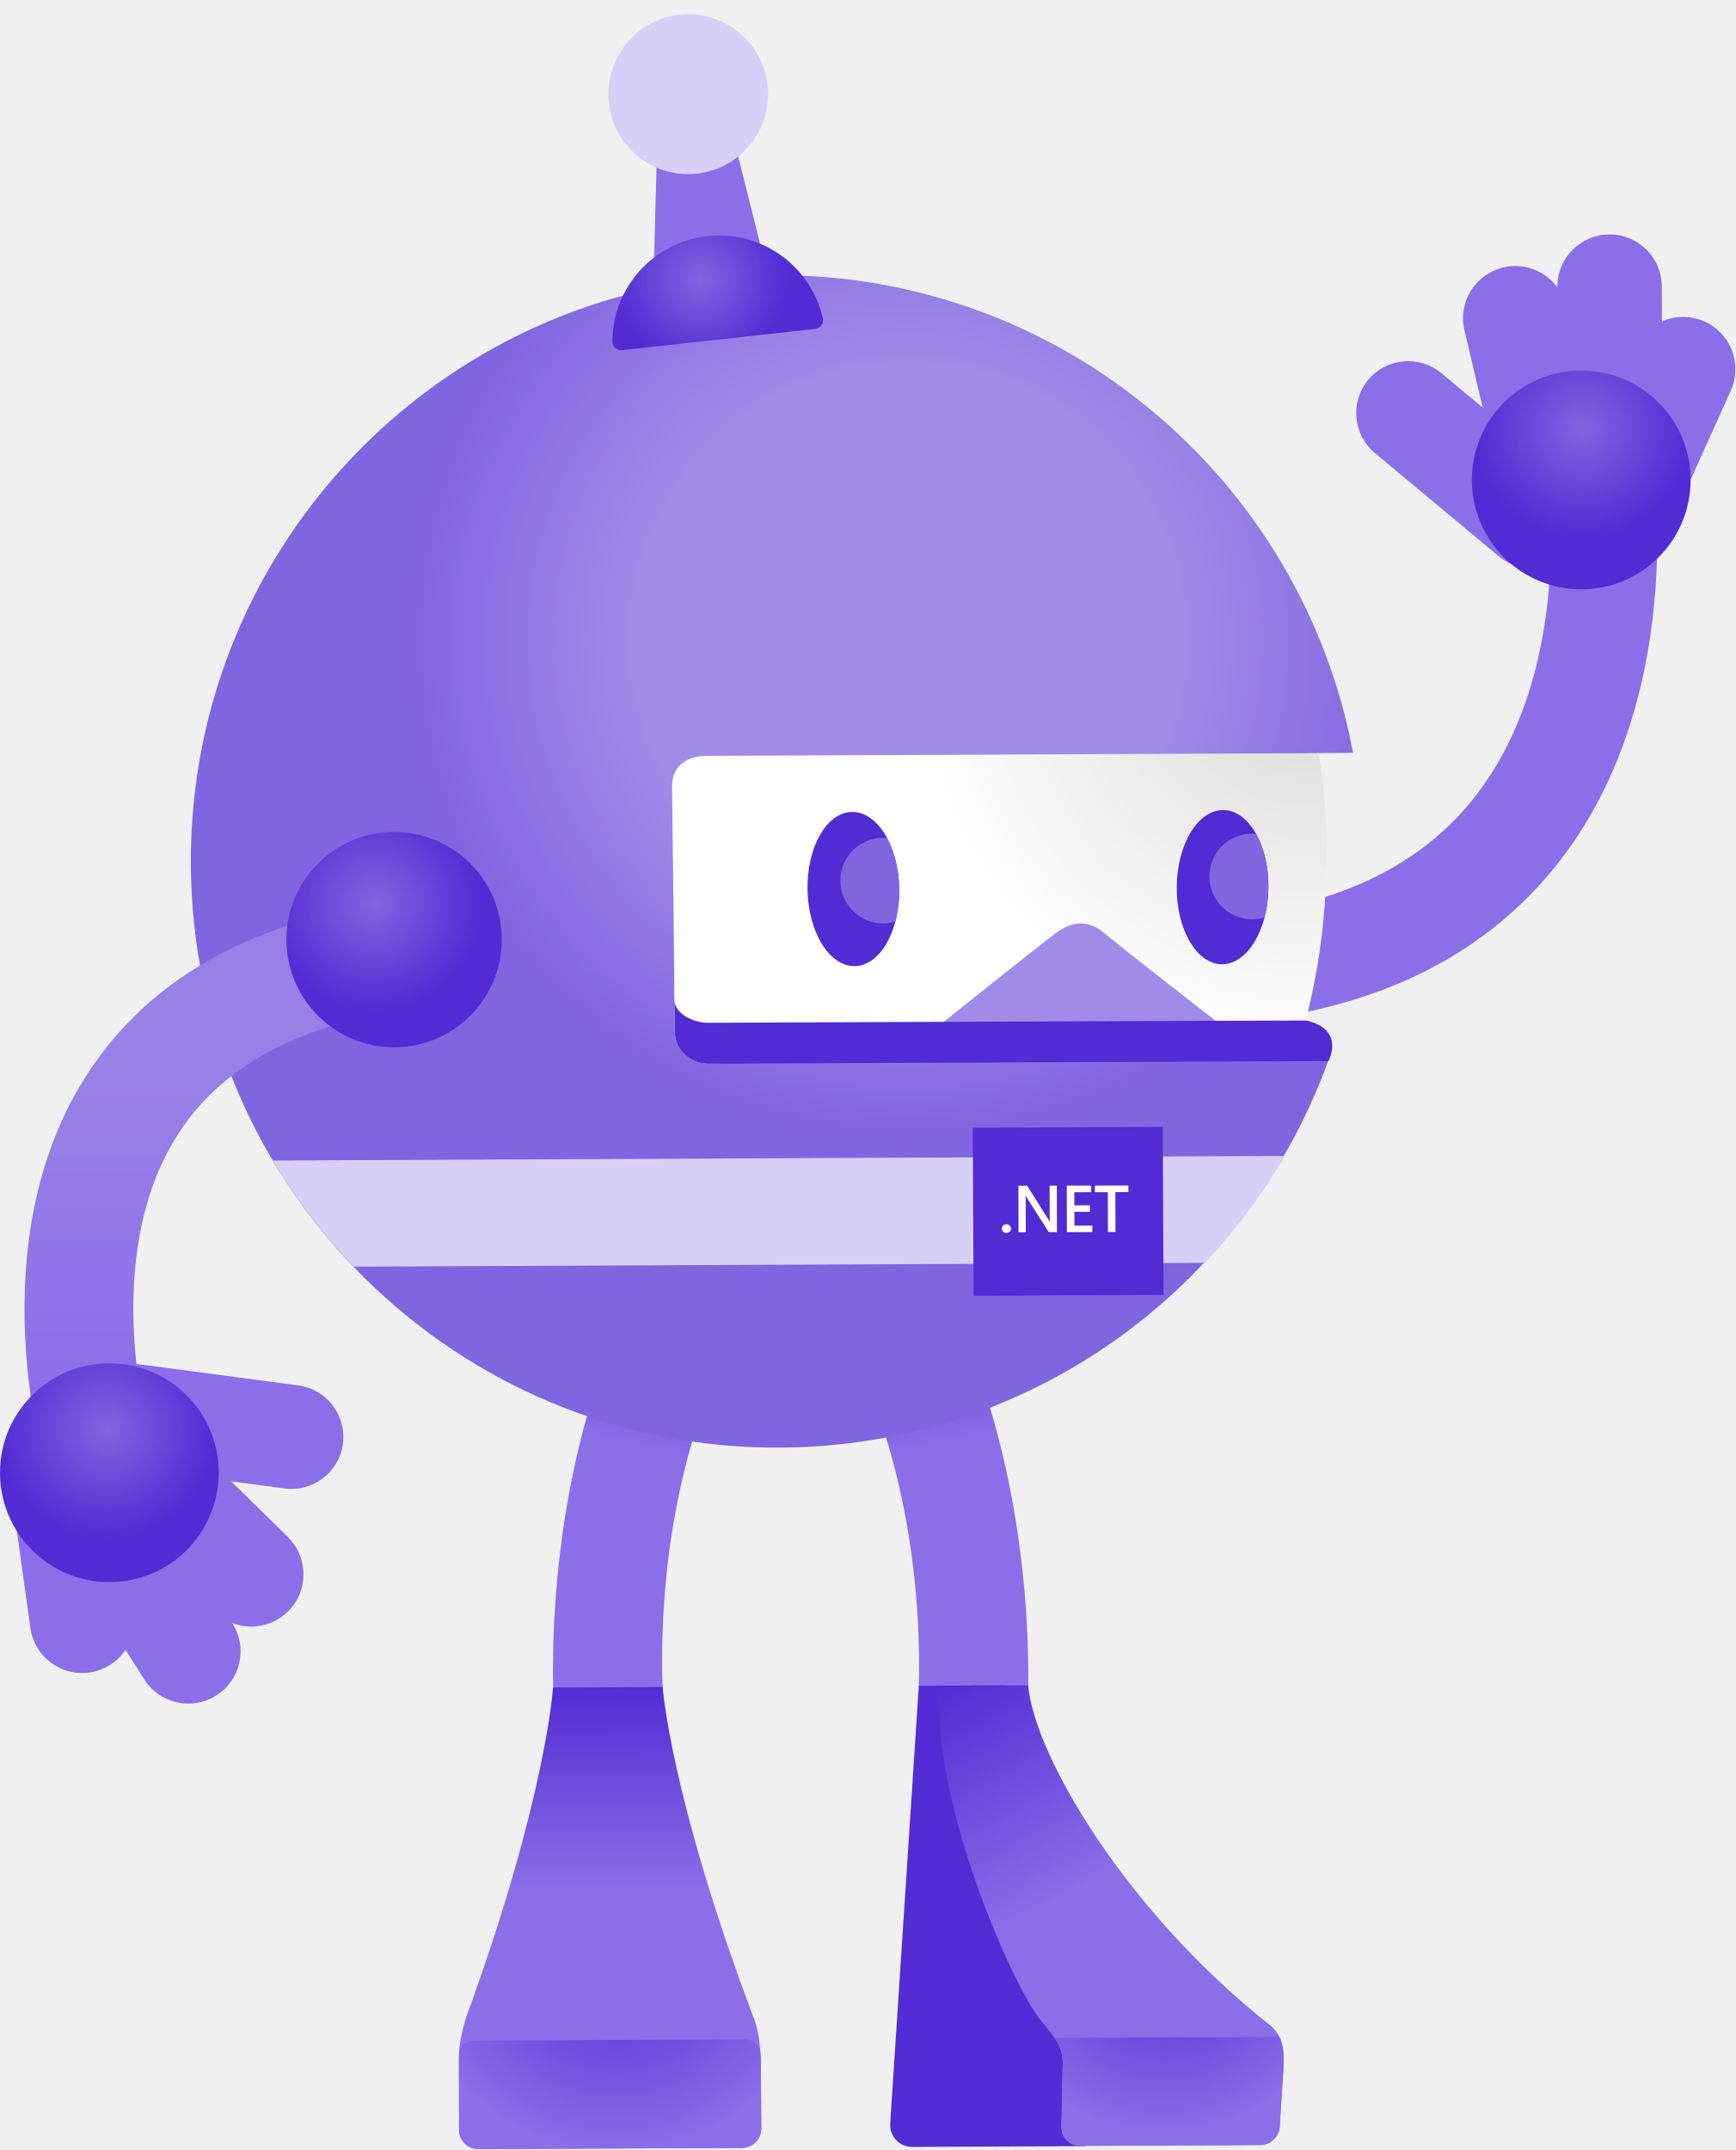
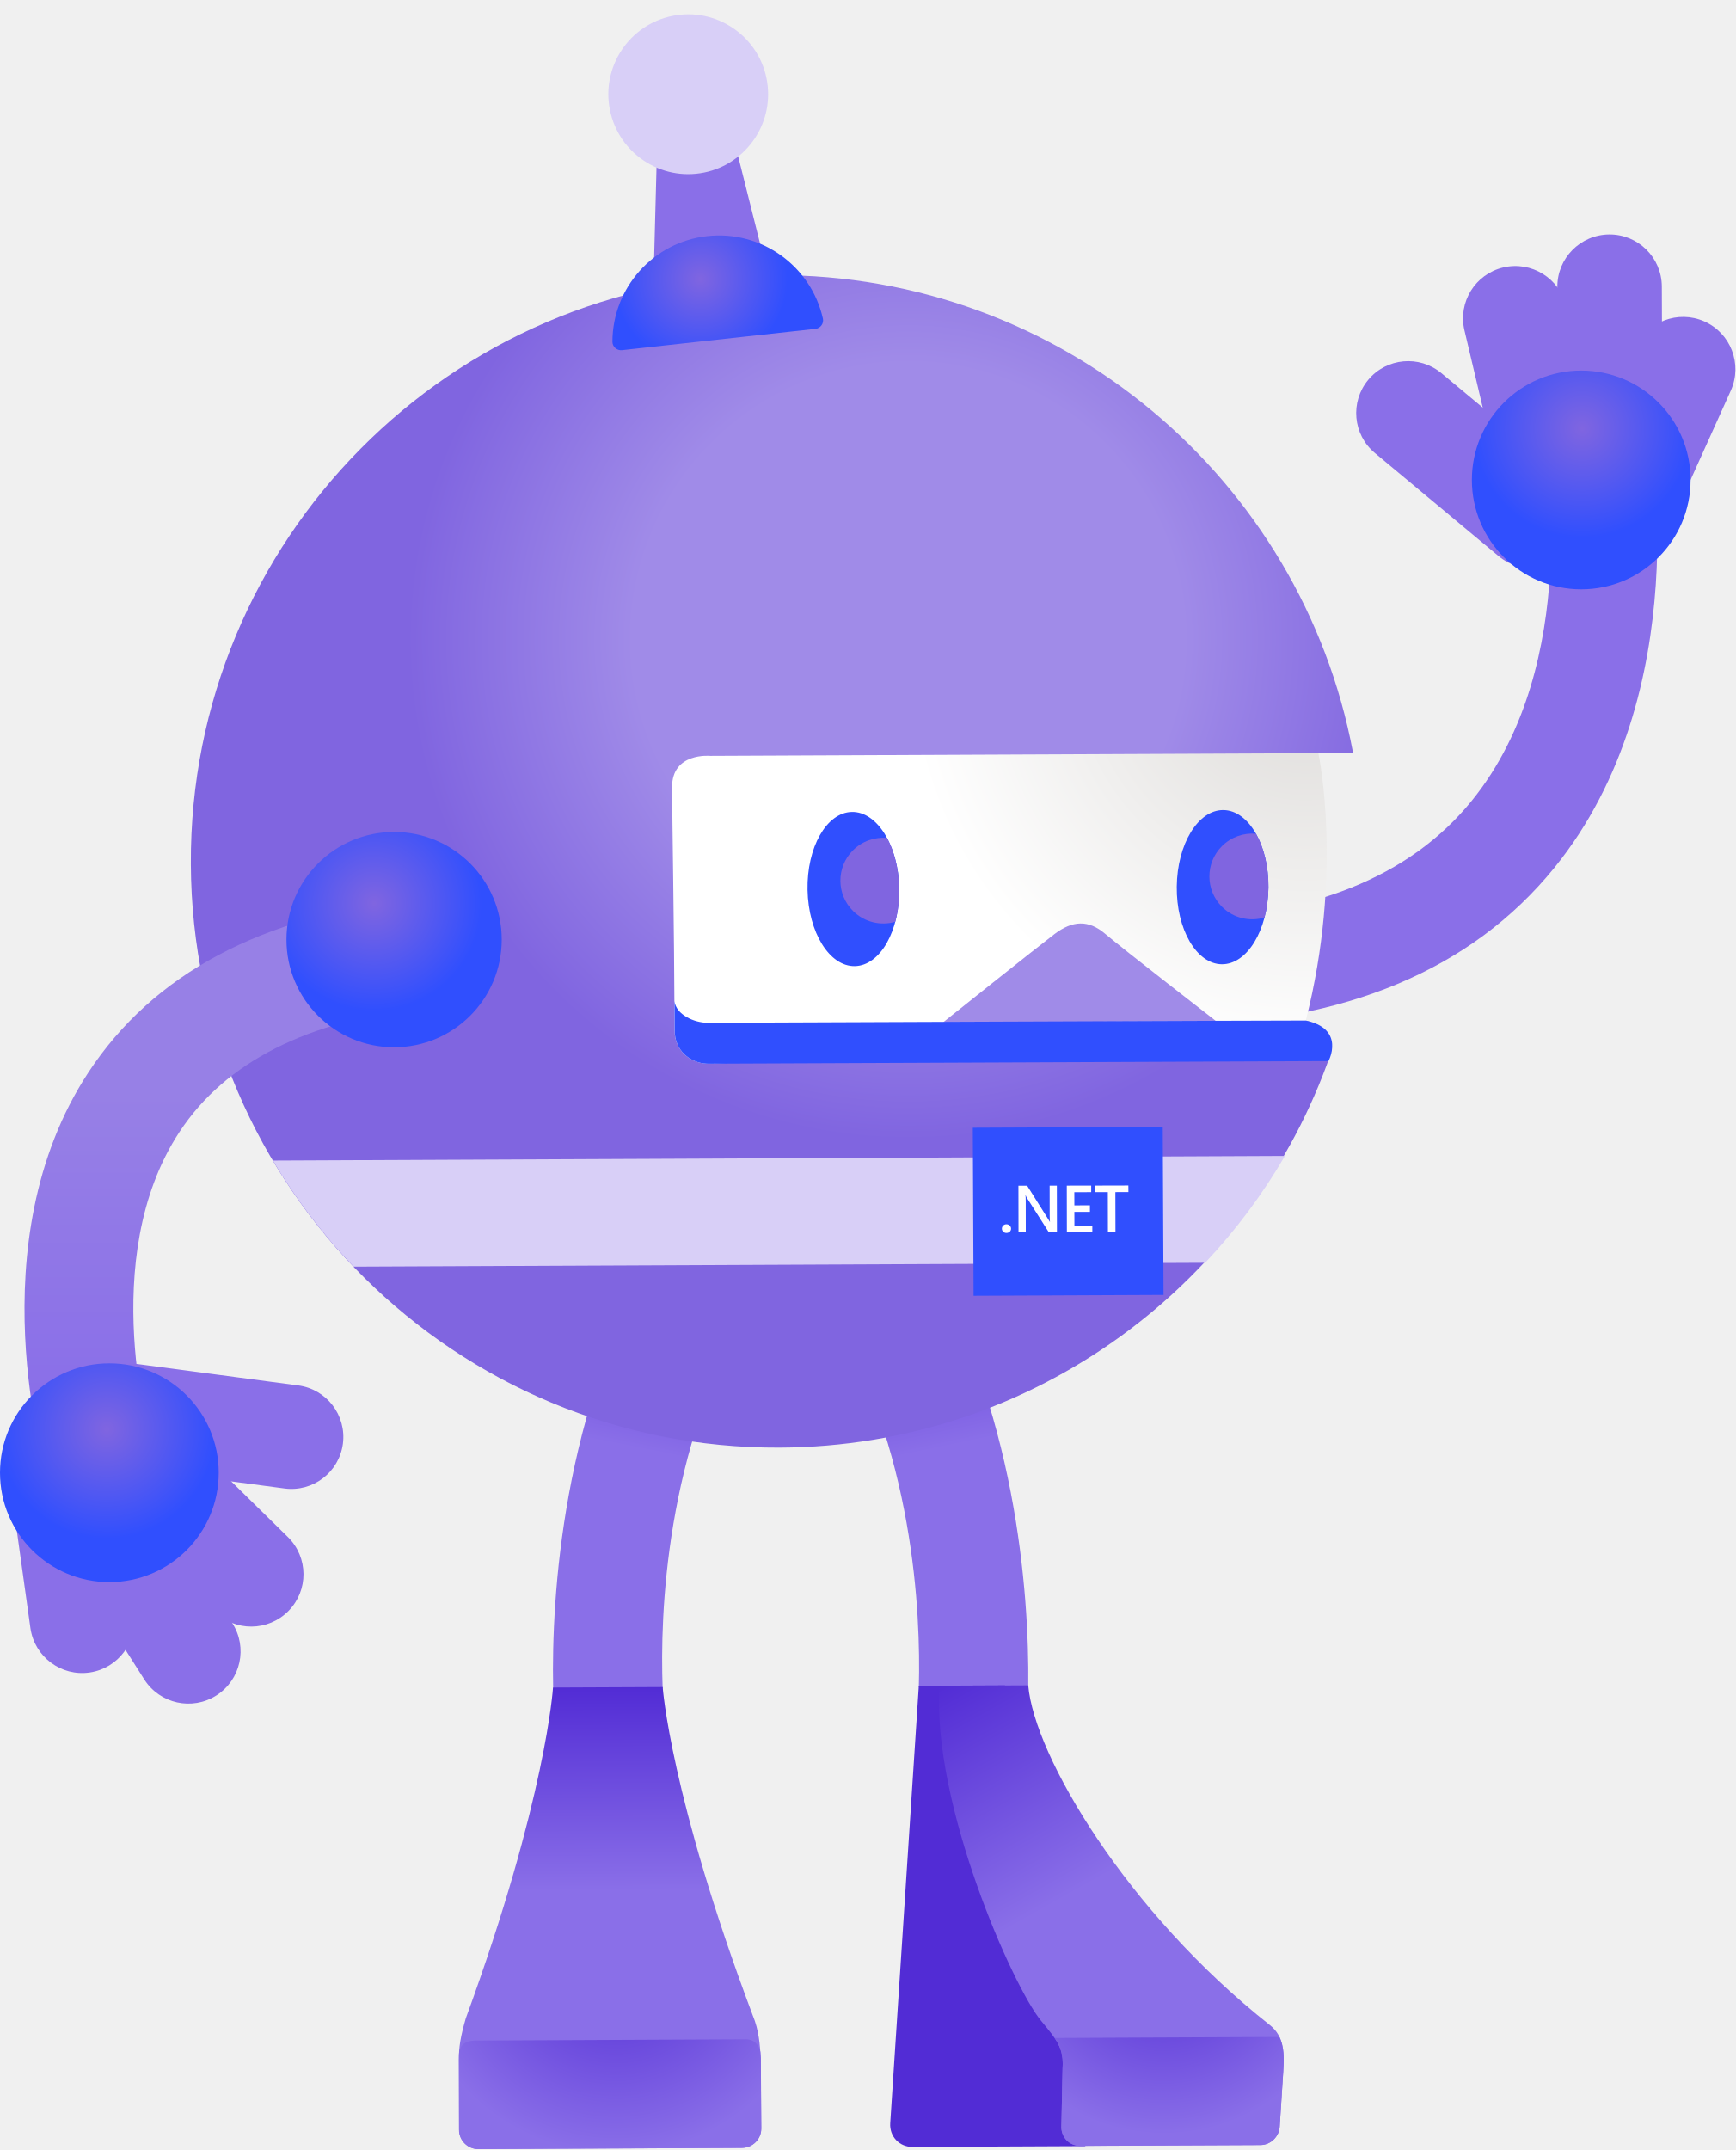
<svg xmlns="http://www.w3.org/2000/svg" width="419" height="519" viewBox="0 0 419 519" fill="none">
  <path d="M284.432 247.568L284.004 221.881C316.359 221.335 340.356 211.735 355.308 193.336C382.408 159.996 372.893 108.183 372.786 107.659L398.013 102.831C398.505 105.432 409.797 167.017 375.237 209.53C355.276 234.093 324.719 246.894 284.432 247.568Z" fill="#8A6FE8" />
  <path d="M331.954 109.36L361.826 134.245C367.145 138.676 375.055 137.959 379.497 132.639C383.928 127.32 383.211 119.41 377.891 114.969L348.019 90.084C342.7 85.653 334.79 86.37 330.348 91.69C325.917 97.02 326.634 104.929 331.954 109.36Z" fill="#8A6FE8" />
  <path d="M407.175 118.062L417.92 94.226C420.735 87.858 417.856 80.409 411.488 77.583C405.12 74.768 397.67 77.647 394.845 84.016L383.831 108.461L407.175 118.062Z" fill="#8A6FE8" />
  <path d="M401.363 105.175L401.234 69.117C401.181 62.149 395.498 56.541 388.53 56.594C381.562 56.648 375.954 62.331 376.007 69.299L376.018 96.11L401.363 105.175Z" fill="#8A6FE8" />
  <path d="M386.453 109.071L378.137 73.955C376.543 67.169 369.757 62.963 362.971 64.558C356.185 66.152 351.979 72.938 353.574 79.724L362.04 115.482L386.453 109.071Z" fill="#8A6FE8" />
  <path d="M381.776 142.261C396.359 142.261 408.181 130.44 408.181 115.857C408.181 101.274 396.359 89.453 381.776 89.453C367.194 89.453 355.372 101.274 355.372 115.857C355.372 130.44 367.194 142.261 381.776 142.261Z" fill="url(#paint0_radial)" />
  <path d="M248.267 406.979C248.513 384.727 245.345 339.561 222.376 301.736L199.922 315.372C220.76 349.675 222.323 389.715 221.841 407.182C221.798 408.627 235.263 409.933 248.267 406.979Z" fill="url(#paint1_linear)" />
  <path d="M221.841 406.936L242.637 406.84L262.052 518.065L220.311 518.258C217.132 518.269 214.724 515.711 214.938 512.532L221.841 406.936Z" fill="#522CD5" />
  <path d="M306.566 488.814C310.173 491.661 310.109 495.782 309.831 500.127L308.964 513.452C308.803 515.839 306.727 517.798 304.34 517.809L260.832 518.012C258.125 518.023 256.08 515.839 256.262 513.142L256.551 499.335C256.883 494.315 255.192 492.474 251.307 487.744C244.649 479.663 224.967 435.62 226.84 406.925L248.256 406.829C249.691 423.858 272.167 461.682 306.566 488.814Z" fill="url(#paint2_linear)" />
  <path d="M309.82 500.127C310.023 497.088 310.077 494.176 308.889 491.715L254.635 491.961C256.134 494.166 256.765 496.092 256.562 499.314L256.273 513.121C256.091 515.828 258.146 518.012 260.843 517.99L304.34 517.798C306.727 517.787 308.803 515.828 308.964 513.442L309.82 500.127Z" fill="url(#paint3_radial)" />
  <path d="M133.552 407.471C133.103 385.22 135.864 340.021 158.49 301.993L181.073 315.425C160.545 349.921 159.346 389.972 159.989 407.428C160.042 408.884 146.578 410.318 133.552 407.471Z" fill="url(#paint4_linear)" />
  <path d="M110.798 497.152C110.765 494.187 111.204 491.575 112.457 487.23C131.882 434.132 133.52 407.364 133.52 407.364L159.999 407.246C159.999 407.246 161.819 433.512 181.716 486.427C183.289 490.195 183.471 493.641 183.674 496.831L183.792 513.816C183.803 516.374 181.716 518.483 179.158 518.494L177.873 518.504L116.781 518.782L115.496 518.793C112.927 518.804 110.83 516.728 110.819 514.159L110.798 497.152Z" fill="url(#paint5_linear)" />
  <path d="M110.798 497.152C110.798 496.67 110.808 496.199 110.83 495.739C110.969 494.262 111.643 492.603 114.875 492.582L180.207 492.282C182.561 492.367 183.343 494.176 183.589 495.311C183.621 495.814 183.664 496.328 183.696 496.82L183.813 513.806C183.824 515.411 183.011 516.824 181.769 517.669C181.031 518.172 180.132 518.472 179.179 518.483L177.895 518.494L116.802 518.772L115.528 518.782C114.244 518.793 113.077 518.269 112.232 517.434C111.386 516.599 110.862 515.432 110.851 514.148L110.798 497.152Z" fill="url(#paint6_radial)" />
  <path d="M314.979 246.348C324.162 210.407 318.008 181.777 318.008 181.777L326.452 181.734L326.656 181.574C314.262 115.75 256.326 66.099 186.949 66.42C108.796 66.773 45.723 130.424 46.077 208.577C46.43 286.731 110.08 349.803 188.234 349.45C249.905 349.172 302.178 309.474 321.304 254.343C321.872 251.999 321.797 247.804 314.979 246.348Z" fill="url(#paint7_radial)" />
  <path d="M310.237 279.035L65.877 280.148C71.4 289.428 77.95 298.012 85.367 305.761L290.972 304.829C298.336 297.005 304.8 288.368 310.237 279.035Z" fill="#D8CFF7" />
-   <path d="M235.062 312.794L280.924 312.585L280.74 272.021L234.877 272.23L235.062 312.794Z" fill="#512BD4" />
+   <path d="M235.062 312.794L280.924 312.585L280.74 272.021L234.877 272.23L235.062 312.794Z" fill="#304ffe" />
  <path d="M243.001 297.626C242.691 297.626 242.434 297.53 242.22 297.327C242.006 297.123 241.899 296.866 241.899 296.588C241.899 296.299 242.006 296.042 242.22 295.839C242.434 295.625 242.691 295.528 243.001 295.528C243.312 295.528 243.568 295.635 243.782 295.839C243.996 296.042 244.114 296.299 244.114 296.588C244.114 296.877 244.007 297.123 243.793 297.327C243.568 297.519 243.312 297.626 243.001 297.626Z" fill="white" />
  <path d="M255.192 297.434H253.212L247.967 289.203C247.839 289 247.721 288.775 247.636 288.55H247.593C247.636 288.786 247.657 289.299 247.657 290.091L247.668 297.444H245.912L245.891 286.228H247.999L253.062 294.265C253.276 294.597 253.415 294.833 253.479 294.95H253.511C253.458 294.651 253.437 294.148 253.437 293.441L253.426 286.217H255.17L255.192 297.434Z" fill="white" />
  <path d="M263.733 297.412L257.589 297.423L257.568 286.206L263.465 286.195V287.779L259.387 287.79L259.398 290.969L263.155 290.958V292.532L259.398 292.542L259.409 295.86L263.733 295.85V297.412Z" fill="white" />
  <path d="M272.445 287.758L269.298 287.769L269.32 297.401H267.5L267.479 287.769L264.343 287.779V286.195L272.434 286.174L272.445 287.758Z" fill="white" />
  <path d="M315.279 246.337C324.355 210.836 318.457 182.483 318.308 181.798L171.484 182.462C171.484 182.462 162.226 181.563 162.268 190.018C162.311 198.463 162.761 222.341 162.878 248.746C162.9 254.172 167.363 256.773 170.863 256.751C170.874 256.751 311.618 252.213 315.279 246.337Z" fill="url(#paint8_radial)" />
  <path d="M227.685 246.798C227.685 246.798 250.183 228.827 254.571 225.499C258.959 222.17 262.812 221.977 266.869 225.445C270.925 228.913 293.616 246.498 293.616 246.498L227.685 246.798Z" fill="#A08BE8" />
-   <path d="M320.748 256.141C320.748 256.141 324.943 248.414 315.279 246.348C315.289 246.305 170.927 246.894 170.927 246.894C167.566 246.905 163.232 244.925 162.846 241.671C162.857 244.004 162.878 246.369 162.889 248.756C162.91 253.68 166.582 256.27 169.878 256.698C170.21 256.73 170.542 256.773 170.874 256.773L180.742 256.73L320.748 256.141Z" fill="#512BD4" />
-   <path d="M206.4 233.214C212.511 233.095 217.302 224.667 217.102 214.39C216.901 204.112 211.785 195.878 205.674 195.997C199.563 196.116 194.772 204.544 194.973 214.821C195.173 225.099 200.289 233.333 206.4 233.214Z" fill="#512BD4" />
-   <path d="M306.249 214.267C306.356 203.989 301.488 195.605 295.377 195.541C289.266 195.478 284.225 203.758 284.118 214.037C284.011 224.315 288.878 232.699 294.99 232.763C301.101 232.826 306.142 224.545 306.249 214.267Z" fill="#512BD4" />
+   <path d="M320.748 256.141C320.748 256.141 324.943 248.414 315.279 246.348C315.289 246.305 170.927 246.894 170.927 246.894C167.566 246.905 163.232 244.925 162.846 241.671C162.857 244.004 162.878 246.369 162.889 248.756C162.91 253.68 166.582 256.27 169.878 256.698C170.21 256.73 170.542 256.773 170.874 256.773L180.742 256.73L320.748 256.141Z" fill="#304ffe" />
+   <path d="M206.4 233.214C212.511 233.095 217.302 224.667 217.102 214.39C216.901 204.112 211.785 195.878 205.674 195.997C199.563 196.116 194.772 204.544 194.973 214.821C195.173 225.099 200.289 233.333 206.4 233.214Z" fill="#304ffe" />
+   <path d="M306.249 214.267C306.356 203.989 301.488 195.605 295.377 195.541C289.266 195.478 284.225 203.758 284.118 214.037C284.011 224.315 288.878 232.699 294.99 232.763C301.101 232.826 306.142 224.545 306.249 214.267Z" fill="#304ffe" />
  <path d="M205.905 205.291C208.152 203.022 211.192 202.016 214.157 202.262C215.912 205.495 217.014 209.733 217.111 214.389C217.164 217.3 216.811 220.04 216.158 222.513C212.669 223.519 208.752 222.662 205.979 219.922C201.912 215.909 201.88 209.348 205.905 205.291Z" fill="#8065E0" />
  <path d="M294.996 204.285C297.255 202.016 300.294 200.999 303.259 201.256C305.164 204.628 306.309 209.209 306.256 214.239C306.224 216.808 305.892 219.259 305.303 221.485C301.793 222.523 297.843 221.678 295.061 218.916C291.004 214.892 290.972 208.342 294.996 204.285Z" fill="#8065E0" />
  <path d="M11.634 357.017C10.917 354.716 -5.726 300.141 21.32 258.903C36.947 235.078 63.308 221.035 99.666 217.15L102.449 243.276C74.343 246.273 54.468 256.345 43.358 273.202C23.097 303.941 36.572 348.733 36.711 349.183L11.634 357.017Z" fill="url(#paint9_linear)" />
  <path d="M95.15 252.802C109.502 252.802 121.137 241.167 121.137 226.815C121.137 212.463 109.502 200.828 95.15 200.828C80.798 200.828 69.163 212.463 69.163 226.815C69.163 241.167 80.798 252.802 95.15 252.802Z" fill="url(#paint10_radial)" />
  <path d="M72.01 334.434L33.468 329.307C26.597 328.397 20.293 333.214 19.372 340.085C18.463 346.956 23.279 353.26 30.15 354.181L68.692 359.308C75.563 360.217 81.867 355.401 82.788 348.53C83.698 341.658 78.871 335.344 72.01 334.434Z" fill="#8A6FE8" />
  <path d="M3.735 367.185L7.353 393.076C8.37 399.968 14.77 404.731 21.663 403.725C28.556 402.708 33.319 396.308 32.312 389.415L28.598 362.861L3.735 367.185Z" fill="#8A6FE8" />
  <path d="M15.519 374.988L34.849 405.427C38.606 411.292 46.408 413.005 52.273 409.248C58.139 405.491 59.851 397.689 56.094 391.823L41.795 369.144L15.519 374.988Z" fill="#8A6FE8" />
  <path d="M26.051 363.739L51.803 389.019C56.769 393.911 64.753 393.846 69.644 388.88C74.536 383.914 74.472 375.929 69.516 371.038L43.294 345.297L26.051 363.739Z" fill="#8A6FE8" />
  <path d="M26.404 381.912C40.987 381.912 52.809 370.091 52.809 355.508C52.809 340.925 40.987 329.104 26.404 329.104C11.822 329.104 0 340.925 0 355.508C0 370.091 11.822 381.912 26.404 381.912Z" fill="url(#paint11_radial)" />
  <path d="M184.73 63.631L157.819 66.589L158.561 38.541L177.888 36.418L184.73 63.631Z" fill="#8A6FE8" />
  <path d="M170.018 41.647C180.455 39.521 187.193 29.336 185.067 18.899C182.941 8.461 172.757 1.723 162.319 3.849C151.882 5.975 145.144 16.16 147.27 26.598C149.396 37.035 159.58 43.773 170.018 41.647Z" fill="#D8CFF7" />
  <path d="M196.885 79.385C198.102 79.246 198.948 78.091 198.684 76.9C195.851 64.282 183.923 55.538 170.773 56.993C157.622 58.437 147.886 69.573 147.865 82.499C147.863 83.723 148.949 84.66 150.168 84.532L196.885 79.385Z" fill="url(#paint12_radial)" />
  <defs>
    <radialGradient id="paint0_radial" cx="0" cy="0" r="1" gradientUnits="userSpaceOnUse" gradientTransform="translate(382.004 103.457) scale(26.4058)">
      <stop stop-color="#8065E0" />
-       <stop offset="1" stop-color="#512BD4" />
+       <stop offset="1" stop-color="#304ffe" />
    </radialGradient>
    <linearGradient id="paint1_linear" x1="214.439" y1="303.482" x2="236.702" y2="409.505" gradientUnits="userSpaceOnUse">
      <stop stop-color="#522CD5" />
      <stop offset="0.44" stop-color="#8A6FE8" />
    </linearGradient>
    <linearGradient id="paint2_linear" x1="231.673" y1="404.144" x2="297.805" y2="522.048" gradientUnits="userSpaceOnUse">
      <stop stop-color="#522CD5" />
      <stop offset="0.44" stop-color="#8A6FE8" />
    </linearGradient>
    <radialGradient id="paint3_radial" cx="0" cy="0" r="1" gradientUnits="userSpaceOnUse" gradientTransform="translate(280.957 469.555) rotate(-0.260742) scale(45.8326)">
      <stop offset="0.034" stop-color="#522CD5" />
      <stop offset="0.996" stop-color="#8A6FE8" />
    </radialGradient>
    <linearGradient id="paint4_linear" x1="166.061" y1="303.491" x2="144.763" y2="409.709" gradientUnits="userSpaceOnUse">
      <stop stop-color="#522CD5" />
      <stop offset="0.44" stop-color="#8A6FE8" />
    </linearGradient>
    <linearGradient id="paint5_linear" x1="146.739" y1="407.302" x2="147.246" y2="518.627" gradientUnits="userSpaceOnUse">
      <stop stop-color="#522CD5" />
      <stop offset="0.44" stop-color="#8A6FE8" />
    </linearGradient>
    <radialGradient id="paint6_radial" cx="0" cy="0" r="1" gradientUnits="userSpaceOnUse" gradientTransform="translate(148.63 470.023) rotate(179.739) scale(50.2476)">
      <stop offset="0.034" stop-color="#522CD5" />
      <stop offset="0.996" stop-color="#8A6FE8" />
    </radialGradient>
    <radialGradient id="paint7_radial" cx="0" cy="0" r="1" gradientUnits="userSpaceOnUse" gradientTransform="translate(219.219 153.929) rotate(179.739) scale(140.935)">
      <stop offset="0.474" stop-color="#A08BE8" />
      <stop offset="0.862" stop-color="#8065E0" />
    </radialGradient>
    <radialGradient id="paint8_radial" cx="0" cy="0" r="1" gradientUnits="userSpaceOnUse" gradientTransform="translate(314.861 158.738) rotate(179.739) scale(146.053)">
      <stop offset="0.093" stop-color="#E1DFDD" />
      <stop offset="0.657" stop-color="white" />
    </radialGradient>
    <linearGradient id="paint9_linear" x1="54.185" y1="217.159" x2="54.185" y2="357.022" gradientUnits="userSpaceOnUse">
      <stop offset="0.334" stop-color="#9780E6" />
      <stop offset="0.849" stop-color="#8A6FE8" />
    </linearGradient>
    <radialGradient id="paint10_radial" cx="0" cy="0" r="1" gradientUnits="userSpaceOnUse" gradientTransform="translate(90.3494 218.071) rotate(-0.260742) scale(25.9924)">
      <stop stop-color="#8065E0" />
-       <stop offset="1" stop-color="#512BD4" />
+       <stop offset="1" stop-color="#304ffe" />
    </radialGradient>
    <radialGradient id="paint11_radial" cx="0" cy="0" r="1" gradientUnits="userSpaceOnUse" gradientTransform="translate(25.805 345.043) scale(26.4106)">
      <stop stop-color="#8065E0" />
-       <stop offset="1" stop-color="#512BD4" />
+       <stop offset="1" stop-color="#304ffe" />
    </radialGradient>
    <radialGradient id="paint12_radial" cx="0" cy="0" r="1" gradientUnits="userSpaceOnUse" gradientTransform="translate(169.113 67.3662) rotate(-32.2025) scale(21.0773)">
      <stop stop-color="#8065E0" />
-       <stop offset="1" stop-color="#512BD4" />
+       <stop offset="1" stop-color="#304ffe" />
    </radialGradient>
  </defs>
</svg>
